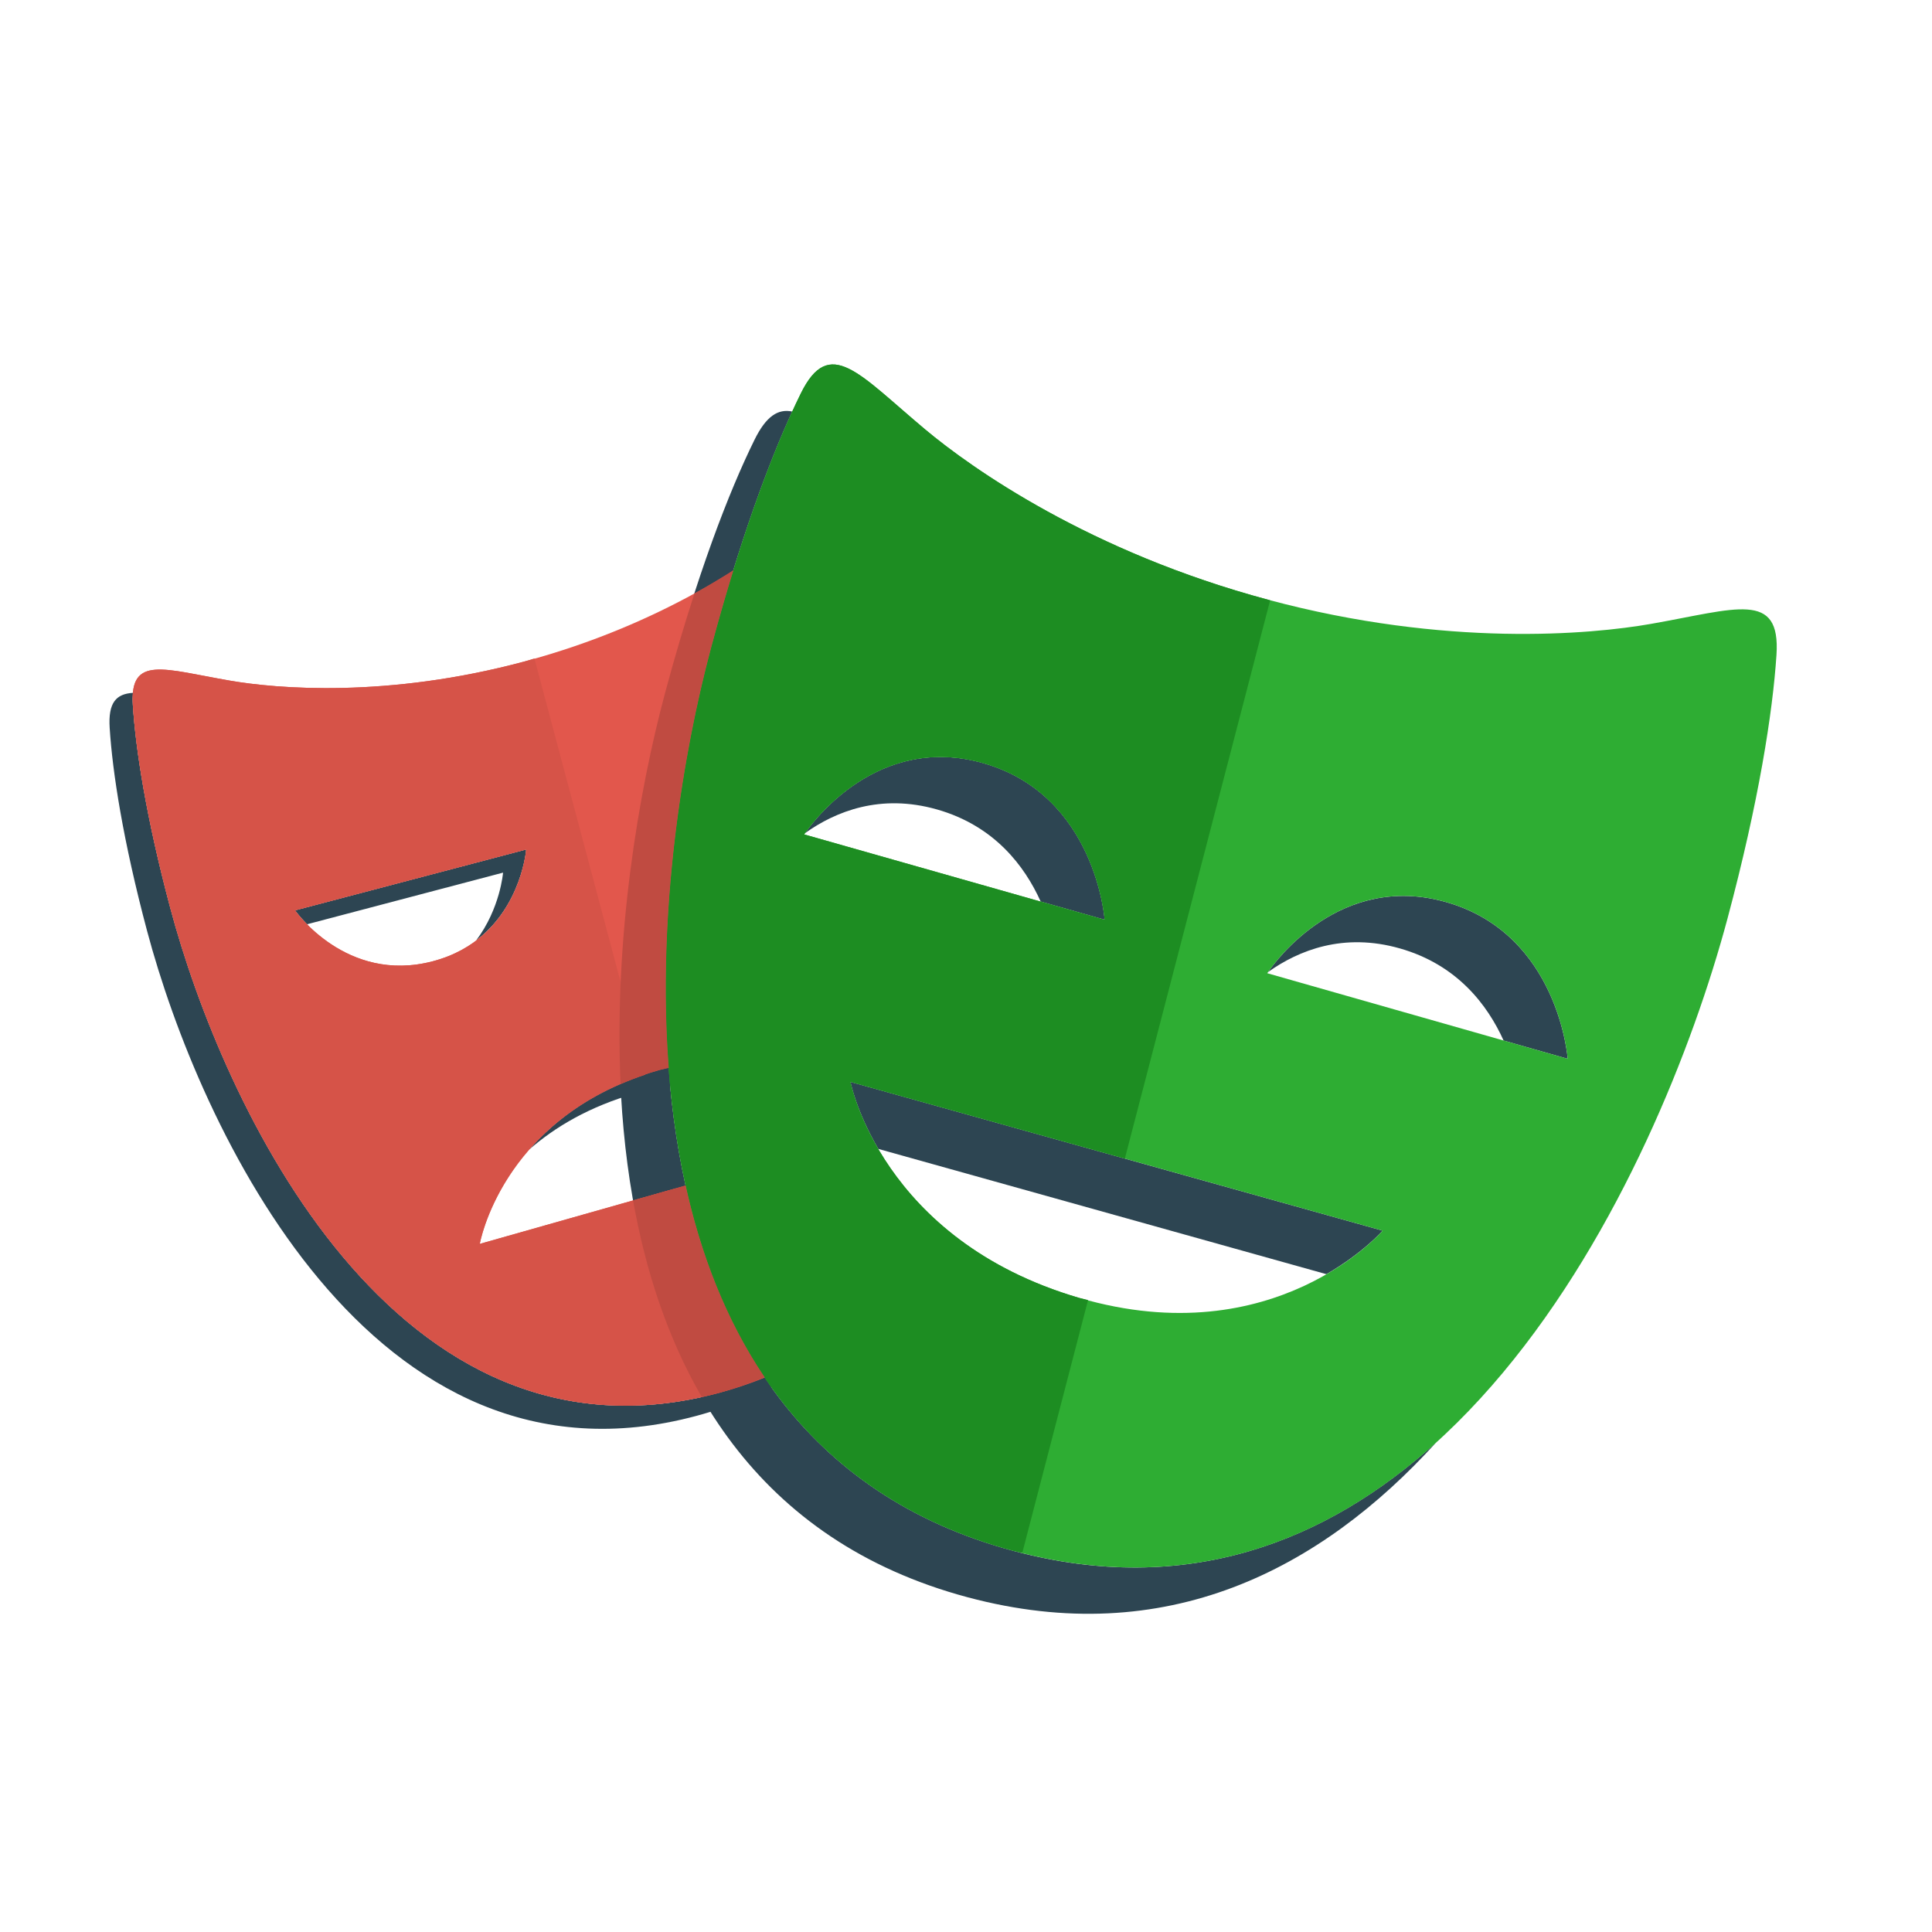
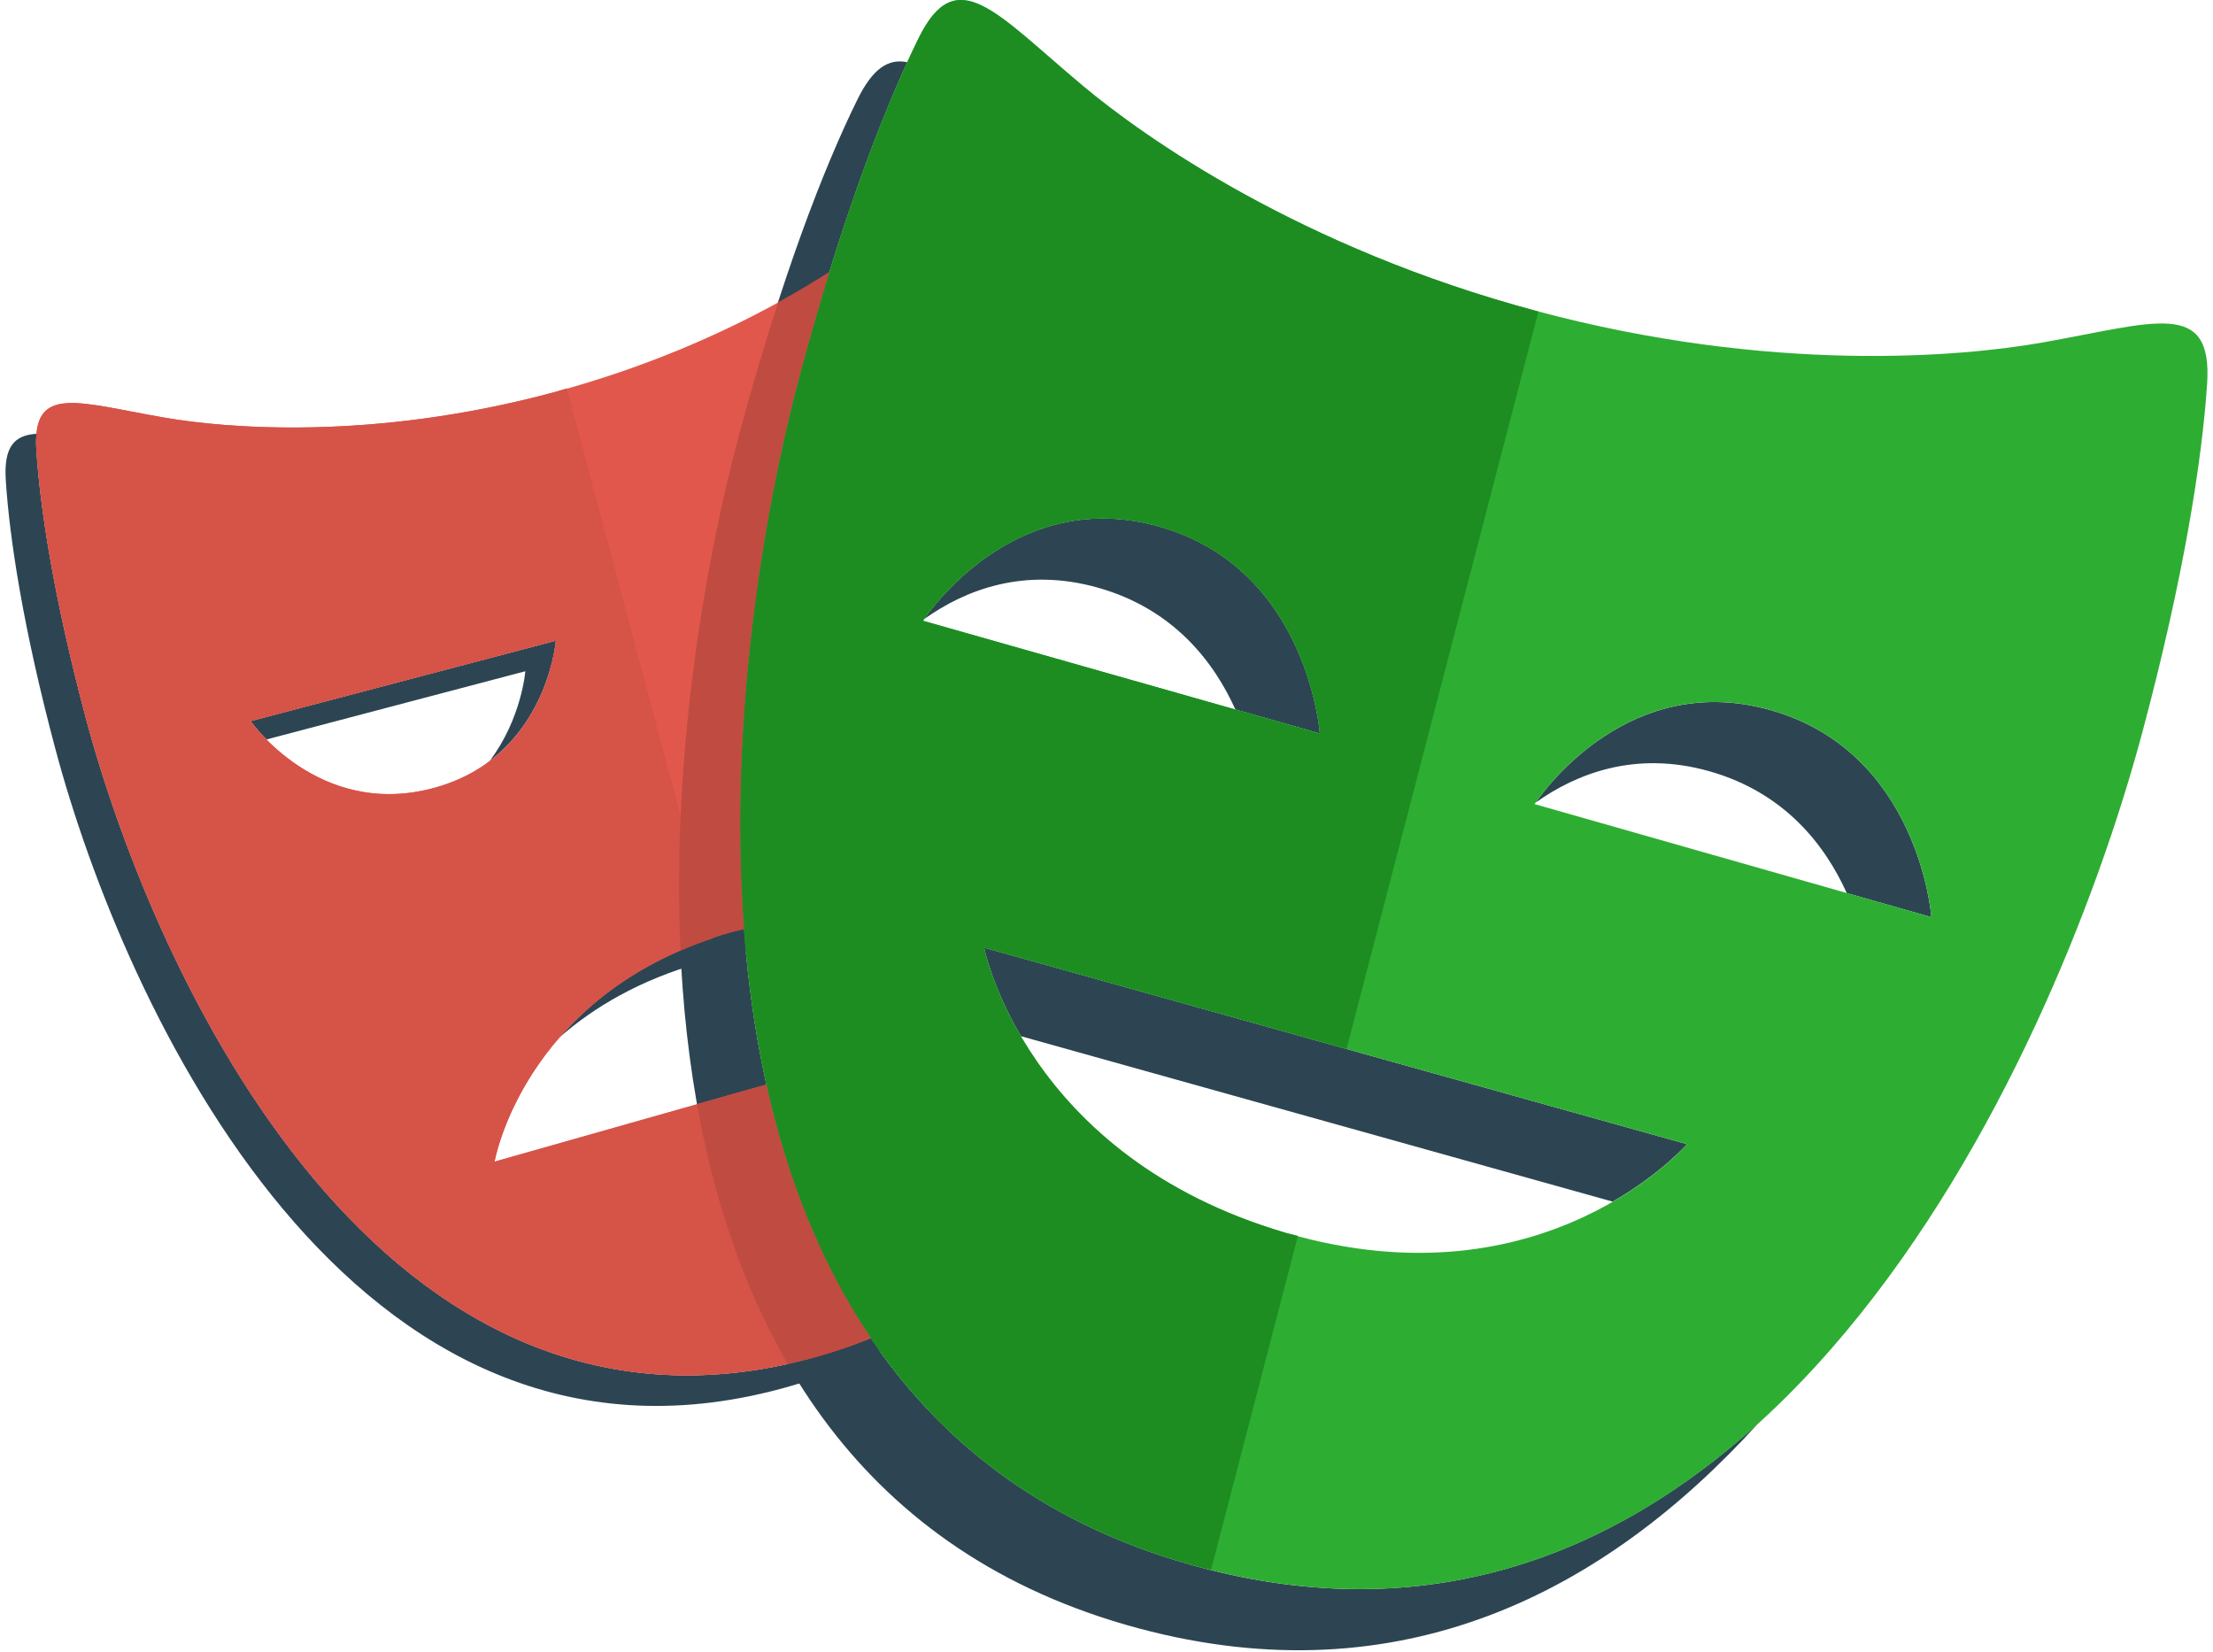
- <svg xmlns="http://www.w3.org/2000/svg" width="400" height="400" viewBox="0 0 400 400" fill="none">
-   <path d="M136.444 221.556C123.558 225.213 115.104 231.625 109.535 238.032C114.869 233.364 122.014 229.08 131.652 226.348C141.51 223.554 149.92 223.574 156.869 224.915V219.481C150.941 218.939 144.145 219.371 136.444 221.556ZM108.946 175.876L61.09 188.484C61.09 188.484 61.962 189.716 63.577 191.36L104.153 180.668C104.153 180.668 103.578 188.077 98.585 194.705C108.03 187.559 108.946 175.876 108.946 175.876ZM149.005 288.347C81.658 306.486 46.027 228.438 35.24 187.928C30.256 169.229 28.08 155.067 27.5 145.928C27.438 144.979 27.466 144.179 27.534 143.446C24.04 143.657 22.367 145.473 22.708 150.721C23.288 159.855 25.463 174.016 30.447 192.721C41.23 233.225 76.866 311.273 144.213 293.134C158.872 289.185 169.885 281.992 178.152 272.81C170.532 279.692 160.995 285.112 149.005 288.347ZM161.661 128.11V132.903H188.077C187.535 131.206 186.989 129.677 186.447 128.11H161.661Z" fill="#2D4552" />
-   <path d="M193.981 167.584C205.861 170.958 212.144 179.287 215.465 186.658L228.711 190.42C228.711 190.42 226.904 164.623 203.57 157.995C181.741 151.793 168.308 170.124 166.674 172.496C173.024 167.972 182.297 164.268 193.981 167.584ZM299.422 186.777C277.573 180.547 264.145 198.916 262.535 201.255C268.89 196.736 278.158 193.031 289.837 196.362C301.698 199.741 307.976 208.06 311.307 215.436L324.572 219.212C324.572 219.212 322.736 193.41 299.422 186.777ZM286.262 254.795L176.072 223.99C176.072 223.99 177.265 230.038 181.842 237.869L274.617 263.805C282.255 259.386 286.262 254.795 286.262 254.795ZM209.867 321.102C122.618 297.71 133.166 186.543 147.284 133.865C153.097 112.156 159.073 96.02 164.029 85.204C161.072 84.595 158.623 86.153 156.203 91.075C150.941 101.747 144.212 119.124 137.7 143.45C123.586 196.127 113.038 307.29 200.283 330.682C241.406 341.699 273.442 324.955 297.323 298.659C274.655 319.19 245.714 330.701 209.867 321.102Z" fill="#2D4552" />
-   <path d="M161.661 262.296V239.863L99.332 257.537C99.332 257.537 103.938 230.777 136.444 221.556C146.302 218.762 154.713 218.781 161.661 220.123V128.11H192.869C189.471 117.61 186.184 109.526 183.423 103.909C178.856 94.612 174.174 100.775 163.545 109.665C156.059 115.919 137.139 129.261 108.668 136.933C80.197 144.61 57.179 142.574 47.575 140.911C33.96 138.562 26.839 135.572 27.505 145.928C28.085 155.062 30.261 169.224 35.245 187.928C46.027 228.433 81.663 306.481 149.01 288.342C166.602 283.602 179.019 274.233 187.626 262.291H161.661V262.296ZM61.085 188.484L108.946 175.876C108.946 175.876 107.551 194.288 89.609 199.018C71.661 203.743 61.085 188.484 61.085 188.484Z" fill="#E2574C" />
-   <path d="M341.786 129.174C329.345 131.355 299.498 134.072 262.612 124.185C225.716 114.304 201.236 97.022 191.537 88.899C177.788 77.383 171.74 69.38 165.788 81.486C160.526 92.163 153.797 109.54 147.284 133.866C133.171 186.543 122.623 297.706 209.867 321.098C297.093 344.47 343.53 242.92 357.644 190.238C364.157 165.917 367.013 147.5 367.799 135.625C368.695 122.173 359.455 126.078 341.786 129.174ZM166.497 172.756C166.497 172.756 180.246 151.372 203.565 158C226.899 164.628 228.706 190.425 228.706 190.425L166.497 172.756ZM223.42 268.713C182.403 256.698 176.077 223.99 176.077 223.99L286.262 254.796C286.262 254.791 264.021 280.578 223.42 268.713ZM262.377 201.495C262.377 201.495 276.107 180.126 299.422 186.773C322.736 193.411 324.572 219.208 324.572 219.208L262.377 201.495Z" fill="#2EAD33" />
-   <path d="M139.88 246.04L99.332 257.532C99.332 257.532 103.737 232.44 133.607 222.496L110.647 136.33L108.663 136.933C80.192 144.611 57.174 142.574 47.57 140.911C33.955 138.563 26.834 135.572 27.5 145.929C28.08 155.063 30.256 169.224 35.24 187.929C46.023 228.433 81.658 306.481 149.005 288.342L150.989 287.719L139.88 246.04ZM61.085 188.485L108.946 175.876C108.946 175.876 107.551 194.288 89.609 199.018C71.662 203.743 61.085 188.485 61.085 188.485Z" fill="#D65348" />
-   <path d="M225.27 269.163L223.415 268.712C182.398 256.698 176.072 223.99 176.072 223.99L232.89 239.872L262.971 124.281L262.607 124.185C225.711 114.304 201.232 97.022 191.532 88.899C177.783 77.383 171.735 69.38 165.783 81.486C160.526 92.163 153.797 109.54 147.284 133.866C133.171 186.543 122.623 297.706 209.867 321.097L211.655 321.5L225.27 269.163ZM166.497 172.756C166.497 172.756 180.246 151.372 203.565 158C226.899 164.628 228.706 190.425 228.706 190.425L166.497 172.756Z" fill="#1D8D22" />
-   <path d="M141.946 245.451L131.072 248.537C133.641 263.019 138.169 276.917 145.276 289.195C146.513 288.922 147.74 288.687 149 288.342C152.302 287.451 155.364 286.348 158.312 285.145C150.371 273.361 145.118 259.789 141.946 245.451ZM137.7 143.451C132.112 164.307 127.113 194.326 128.489 224.436C130.952 223.367 133.554 222.371 136.444 221.551L138.457 221.101C136.003 188.939 141.308 156.165 147.284 133.866C148.799 128.225 150.318 122.978 151.832 118.085C149.393 119.637 146.767 121.228 143.776 122.867C141.759 129.093 139.722 135.898 137.7 143.451Z" fill="#C04B41" />
+ <svg xmlns="http://www.w3.org/2000/svg" width="1.34em" height="1em" viewBox="0 0 256 192">
+   <path fill="#2d4552" d="M84.38 108.352c-9.556 2.712-15.826 7.467-19.956 12.218c3.956-3.461 9.255-6.639 16.402-8.665c7.311-2.072 13.548-2.057 18.702-1.062v-4.03c-4.397-.402-9.437-.082-15.148 1.539M63.987 74.475l-35.49 9.35s.646.914 1.844 2.133l30.092-7.93s-.427 5.495-4.13 10.41c7.005-5.299 7.684-13.963 7.684-13.963m29.709 83.41c-49.946 13.452-76.37-44.43-84.37-74.472c-3.696-13.868-5.31-24.37-5.74-31.148a11.5 11.5 0 0 1 .025-1.84C1.021 50.58-.22 51.927.032 55.82c.43 6.773 2.044 17.275 5.74 31.147c7.997 30.038 34.424 87.92 84.37 74.468c10.871-2.929 19.038-8.263 25.17-15.073c-5.652 5.104-12.724 9.123-21.616 11.523M103.08 39.05v3.555h19.59c-.401-1.259-.806-2.393-1.208-3.555z" />
+   <path fill="#2d4552" d="M127.05 68.325c8.81 2.503 13.47 8.68 15.933 14.146l9.824 2.79s-1.34-19.132-18.645-24.047c-16.189-4.6-26.151 8.995-27.363 10.754c4.71-3.355 11.586-6.102 20.251-3.643m78.197 14.234c-16.204-4.62-26.162 9.003-27.356 10.737c4.713-3.351 11.586-6.099 20.247-3.629c8.797 2.506 13.452 8.676 15.923 14.146l9.837 2.8s-1.361-19.135-18.651-24.054m-9.76 50.443l-81.718-22.845s.885 4.485 4.279 10.293l68.803 19.234c5.664-3.277 8.636-6.682 8.636-6.682m-56.655 49.174C74.127 164.828 81.949 82.386 92.419 43.32c4.311-16.1 8.743-28.066 12.419-36.088c-2.193-.451-4.01.704-5.804 4.354C95.13 19.5 90.14 32.387 85.312 50.427c-10.467 39.066-18.29 121.506 46.412 138.854c30.497 8.17 54.256-4.247 71.966-23.749c-16.81 15.226-38.274 23.763-64.858 16.644" />
+   <path fill="#e2574c" d="M103.081 138.565v-16.637l-46.223 13.108s3.415-19.846 27.522-26.684c7.311-2.072 13.549-2.058 18.701-1.063V39.05h23.145c-2.52-7.787-4.958-13.782-7.006-17.948c-3.387-6.895-6.859-2.324-14.741 4.269c-5.552 4.638-19.583 14.533-40.698 20.222c-21.114 5.694-38.185 4.184-45.307 2.95c-10.097-1.742-15.378-3.96-14.884 3.721c.43 6.774 2.043 17.277 5.74 31.148c7.996 30.039 34.424 87.92 84.37 74.468c13.046-3.515 22.254-10.464 28.637-19.32h-19.256zm-74.588-54.74l35.494-9.35s-1.034 13.654-14.34 17.162c-13.31 3.504-21.154-7.812-21.154-7.812" />
+   <path fill="#2ead33" d="M236.664 39.84c-9.226 1.617-31.361 3.632-58.716-3.7c-27.363-7.328-45.517-20.144-52.71-26.168c-10.197-8.54-14.682-14.476-19.096-5.498c-3.902 7.918-8.893 20.805-13.723 38.846c-10.466 39.066-18.289 121.505 46.413 138.853c64.687 17.333 99.126-57.978 109.593-97.047c4.83-18.037 6.948-31.695 7.53-40.502c.665-9.976-6.187-7.08-19.29-4.784M106.668 72.161s10.196-15.859 27.49-10.943c17.305 4.915 18.645 24.046 18.645 24.046zm42.215 71.163c-30.419-8.91-35.11-33.167-35.11-33.167l81.714 22.846c0-.004-16.494 19.12-46.604 10.32m28.89-49.85s10.183-15.847 27.474-10.918c17.29 4.923 18.651 24.054 18.651 24.054z" />
+   <path fill="#d65348" d="m86.928 126.51l-30.07 8.522s3.266-18.609 25.418-25.983L65.25 45.147l-1.471.447c-21.115 5.694-38.185 4.184-45.307 2.95c-10.097-1.741-15.379-3.96-14.885 3.722c.43 6.774 2.044 17.276 5.74 31.147c7.997 30.039 34.425 87.92 84.37 74.468l1.471-.462zM28.493 83.825l35.494-9.351s-1.034 13.654-14.34 17.162c-13.31 3.504-21.154-7.811-21.154-7.811" />
+   <path fill="#1d8d22" d="m150.255 143.658l-1.376-.335c-30.419-8.91-35.11-33.166-35.11-33.166l42.137 11.778l22.308-85.724l-.27-.07c-27.362-7.329-45.516-20.145-52.71-26.17c-10.196-8.54-14.682-14.475-19.096-5.497c-3.898 7.918-8.889 20.805-13.719 38.846c-10.466 39.066-18.289 121.505 46.413 138.852l1.326.3zM106.668 72.16s10.196-15.859 27.49-10.943c17.305 4.915 18.645 24.046 18.645 24.046z" />
+   <path fill="#c04b41" d="m88.46 126.072l-8.064 2.289c1.906 10.74 5.264 21.047 10.534 30.152c.918-.202 1.828-.376 2.762-.632c2.449-.66 4.72-1.479 6.906-2.371c-5.89-8.74-9.785-18.804-12.137-29.438m-3.148-75.644c-4.144 15.467-7.852 37.73-6.831 60.06c1.826-.793 3.756-1.532 5.9-2.14l1.492-.334c-1.82-23.852 2.114-48.157 6.546-64.694a323 323 0 0 1 3.373-11.704a105 105 0 0 1-5.974 3.547a307 307 0 0 0-4.506 15.265" />
</svg>
